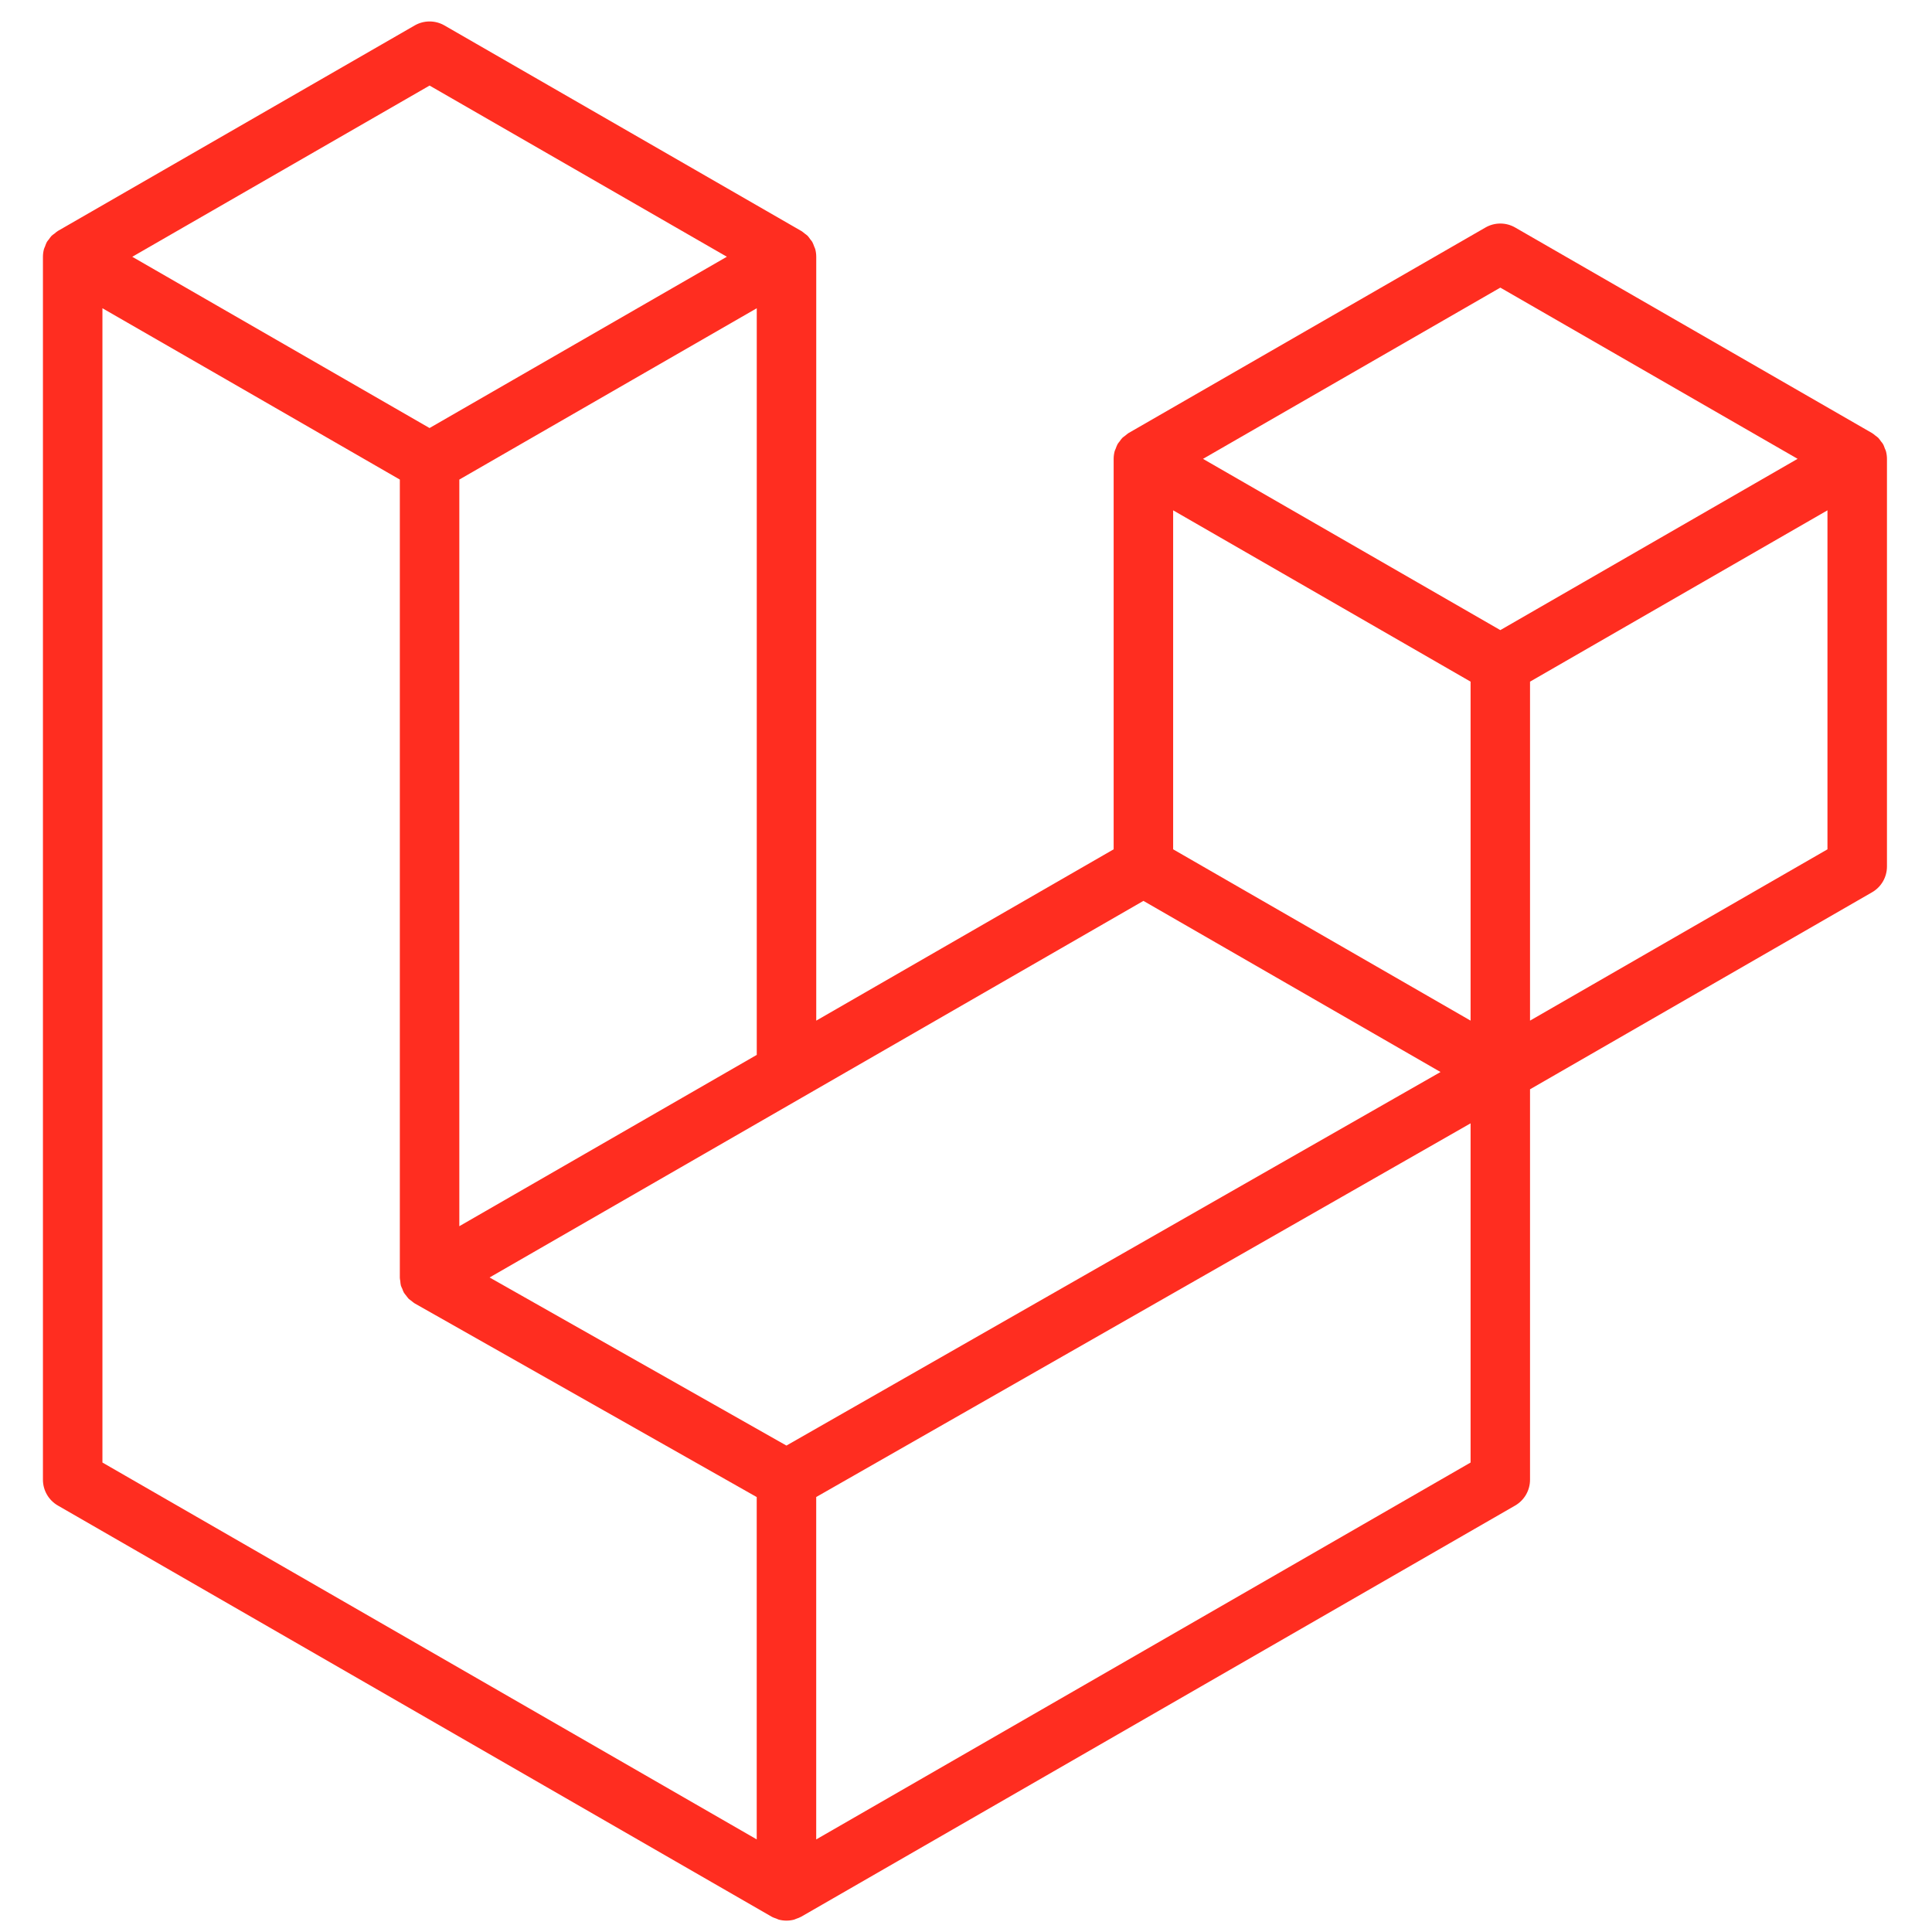
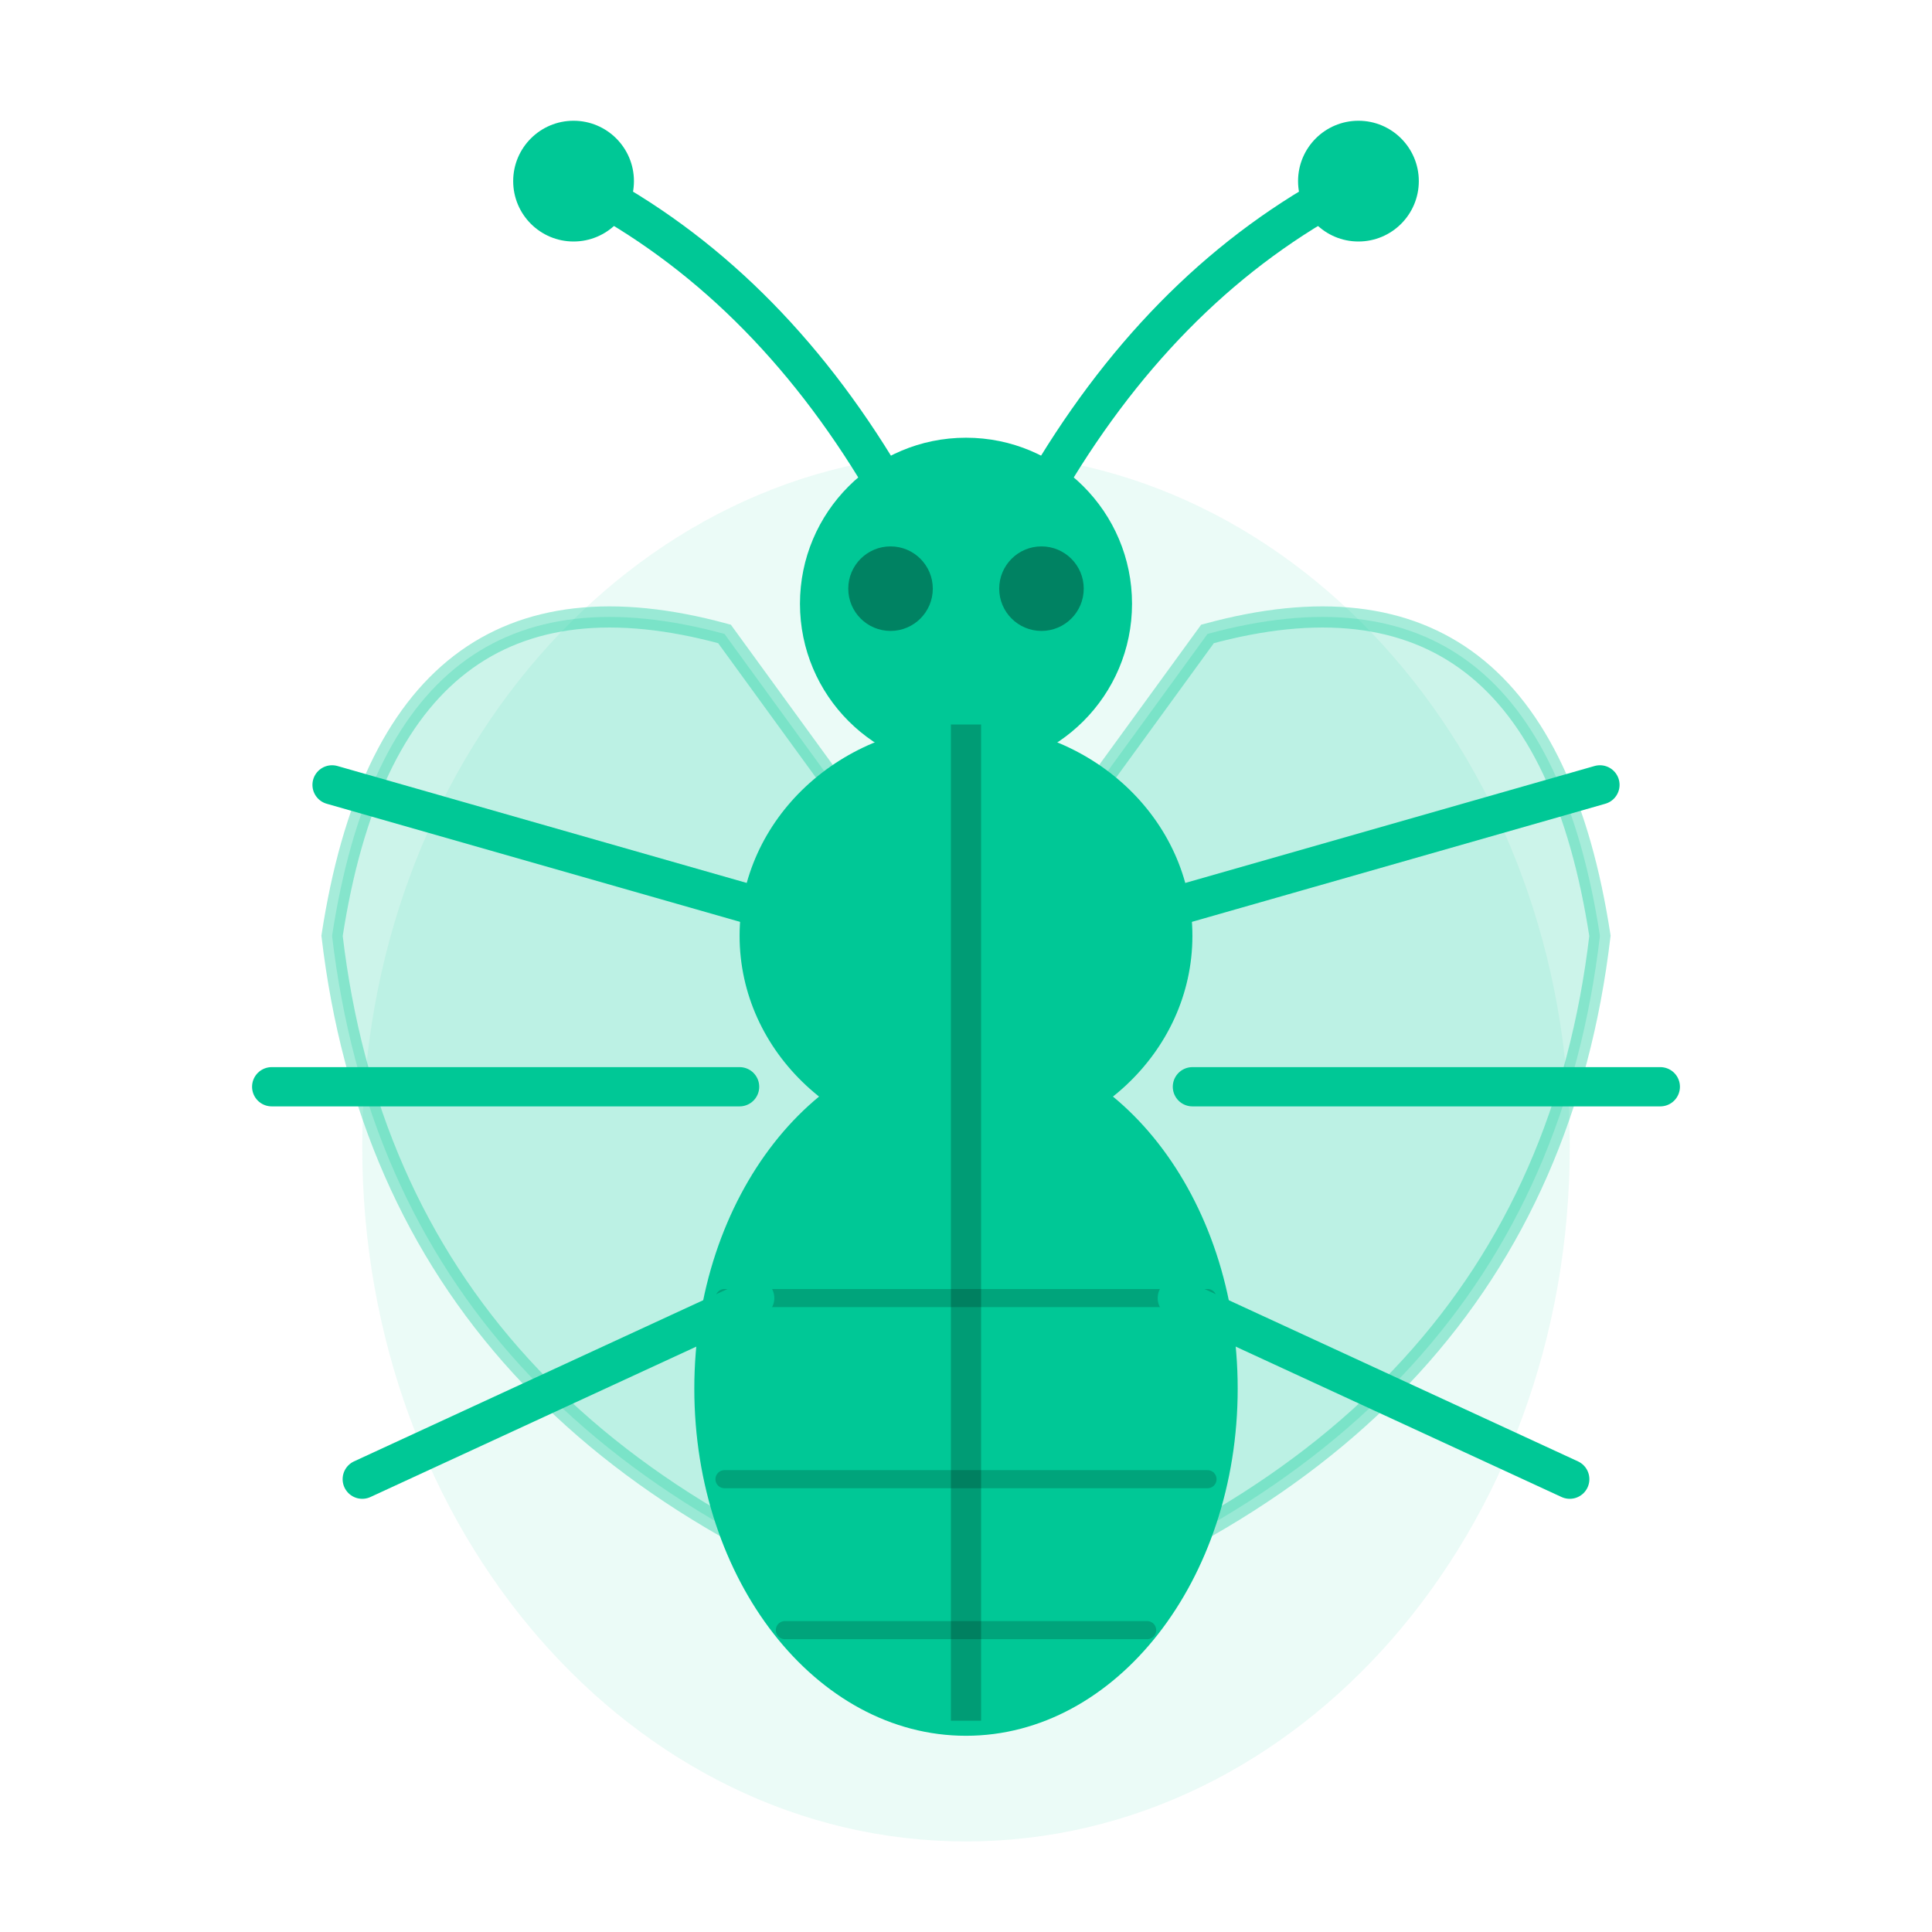
- <svg xmlns="http://www.w3.org/2000/svg" width="166" height="166" viewBox="0 0 166 166" fill="none">
-   <path fill-rule="evenodd" clip-rule="evenodd" d="M162.041 38.759C162.099 38.977 162.129 39.201 162.13 39.426V74.452C162.13 74.902 162.011 75.344 161.786 75.733C161.561 76.122 161.237 76.444 160.847 76.668L131.462 93.594V127.141C131.462 128.054 130.977 128.897 130.186 129.357L68.847 164.683C68.707 164.763 68.554 164.814 68.401 164.868C68.343 164.887 68.289 164.922 68.228 164.938C67.8 165.051 67.349 165.051 66.92 164.938C66.85 164.919 66.786 164.881 66.719 164.855C66.579 164.804 66.432 164.76 66.298 164.683L4.972 129.357C4.583 129.133 4.259 128.81 4.034 128.421C3.808 128.032 3.69 127.591 3.689 127.141L3.689 22.063C3.689 21.834 3.721 21.61 3.779 21.393C3.798 21.32 3.843 21.253 3.868 21.179C3.916 21.045 3.961 20.908 4.031 20.783C4.079 20.7 4.149 20.633 4.206 20.557C4.28 20.454 4.347 20.349 4.433 20.26C4.506 20.186 4.602 20.132 4.685 20.068C4.778 19.992 4.861 19.909 4.966 19.848L35.633 2.185C36.022 1.961 36.462 1.844 36.91 1.844C37.358 1.844 37.798 1.961 38.186 2.185L68.851 19.848H68.857C68.959 19.912 69.045 19.992 69.138 20.065C69.221 20.129 69.313 20.186 69.387 20.257C69.476 20.349 69.54 20.454 69.616 20.557C69.671 20.633 69.744 20.7 69.789 20.783C69.862 20.911 69.904 21.045 69.955 21.179C69.98 21.253 70.025 21.32 70.044 21.396C70.103 21.614 70.133 21.838 70.133 22.063V87.694L95.686 72.974V39.423C95.686 39.2 95.718 38.973 95.775 38.759C95.798 38.683 95.839 38.615 95.865 38.542C95.916 38.408 95.96 38.271 96.031 38.146C96.079 38.063 96.149 37.996 96.203 37.92C96.279 37.818 96.343 37.712 96.433 37.623C96.506 37.549 96.599 37.495 96.681 37.431C96.777 37.355 96.86 37.272 96.962 37.211L127.633 19.548C128.021 19.324 128.461 19.206 128.91 19.206C129.358 19.206 129.798 19.324 130.186 19.548L160.85 37.211C160.959 37.275 161.042 37.355 161.137 37.428C161.217 37.492 161.31 37.549 161.383 37.62C161.473 37.712 161.536 37.818 161.613 37.92C161.67 37.996 161.741 38.063 161.785 38.146C161.859 38.271 161.9 38.408 161.951 38.542C161.98 38.615 162.021 38.683 162.041 38.759ZM157.018 72.974V43.848L146.287 50.028L131.462 58.568V87.694L157.021 72.974H157.018ZM126.354 125.663V96.518L111.771 104.85L70.13 128.626V158.046L126.354 125.663ZM8.801 26.485V125.663L65.018 158.043V128.629L35.649 112L35.64 111.994L35.627 111.988C35.528 111.93 35.445 111.847 35.353 111.777C35.273 111.713 35.18 111.662 35.11 111.592L35.104 111.582C35.021 111.502 34.963 111.403 34.893 111.314C34.829 111.228 34.753 111.154 34.702 111.065L34.699 111.055C34.641 110.96 34.606 110.845 34.565 110.736C34.523 110.64 34.469 110.551 34.443 110.449C34.411 110.328 34.405 110.197 34.392 110.072C34.379 109.976 34.354 109.881 34.354 109.785V109.778V41.205L19.532 32.662L8.801 26.485ZM36.913 7.35L11.364 22.063L36.907 36.777L62.453 22.06L36.907 7.35H36.913ZM50.2 99.174L65.022 90.637V26.485L54.291 32.665L39.466 41.205V105.357L50.2 99.174ZM128.91 24.713L103.363 39.426L128.91 54.14L154.453 39.423L128.91 24.713ZM126.354 58.568L111.529 50.028L100.798 43.848V72.974L115.619 81.511L126.354 87.694V58.568ZM67.571 124.205L105.042 102.803L123.772 92.109L98.245 77.405L68.854 94.334L42.066 109.762L67.571 124.205Z" fill="#FF2D20" />
+ <svg xmlns="http://www.w3.org/2000/svg" viewBox="0 0 64 64" width="64" height="64" fill="none">
+   <ellipse cx="32" cy="38" rx="20" ry="23" fill="#00C896" opacity="0.08" />
+   <path d="M32 54 Q13 48 11 31 Q13 18 24 21 L32 32 Z" fill="#00C896" opacity="0.2" />
+   <path d="M32 54 Q51 48 53 31 Q51 18 40 21 L32 32 Z" fill="#00C896" opacity="0.2" />
+   <path d="M32 54 Q13 48 11 31 Q13 18 24 21 L32 32 Z" stroke="#00C896" stroke-width="0.7" stroke-opacity="0.35" fill="none" />
+   <path d="M32 54 Q51 48 53 31 Q51 18 40 21 L32 32 Z" stroke="#00C896" stroke-width="0.7" stroke-opacity="0.35" fill="none" />
+   <ellipse cx="32" cy="46" rx="9" ry="11.5" fill="#00C896" />
+   <ellipse cx="32" cy="31" rx="7.5" ry="7" fill="#00C896" />
+   <circle cx="32" cy="20" r="5.5" fill="#00C896" />
+   <line x1="32" y1="24" x2="32" y2="57" stroke="#000" stroke-width="1" stroke-opacity="0.22" />
+   <line x1="24" y1="43" x2="40" y2="43" stroke="#000" stroke-width="0.6" stroke-opacity="0.18" stroke-linecap="round" />
+   <line x1="24" y1="49" x2="40" y2="49" stroke="#000" stroke-width="0.6" stroke-opacity="0.18" stroke-linecap="round" />
+   <line x1="26" y1="54" x2="38" y2="54" stroke="#000" stroke-width="0.6" stroke-opacity="0.18" stroke-linecap="round" />
+   <line x1="25" y1="30" x2="11" y2="26" stroke="#00C896" stroke-width="1.3" stroke-linecap="round" />
+   <line x1="24.5" y1="36" x2="9" y2="36" stroke="#00C896" stroke-width="1.3" stroke-linecap="round" />
+   <line x1="25" y1="43" x2="12" y2="49" stroke="#00C896" stroke-width="1.3" stroke-linecap="round" />
+   <line x1="39" y1="30" x2="53" y2="26" stroke="#00C896" stroke-width="1.3" stroke-linecap="round" />
+   <line x1="39.5" y1="36" x2="55" y2="36" stroke="#00C896" stroke-width="1.3" stroke-linecap="round" />
+   <line x1="39" y1="43" x2="52" y2="49" stroke="#00C896" stroke-width="1.3" stroke-linecap="round" />
+   <path d="M29 15.5 Q25 9 19 6" stroke="#00C896" stroke-width="1.3" stroke-linecap="round" fill="none" />
+   <path d="M35 15.5 Q39 9 45 6" stroke="#00C896" stroke-width="1.3" stroke-linecap="round" fill="none" />
+   <circle cx="19" cy="6" r="2" fill="#00C896" />
+   <circle cx="45" cy="6" r="2" fill="#00C896" />
+   <circle cx="29.5" cy="19.5" r="1.4" fill="#000" opacity="0.35" />
+   <circle cx="34.5" cy="19.5" r="1.4" fill="#000" opacity="0.35" />
</svg>
